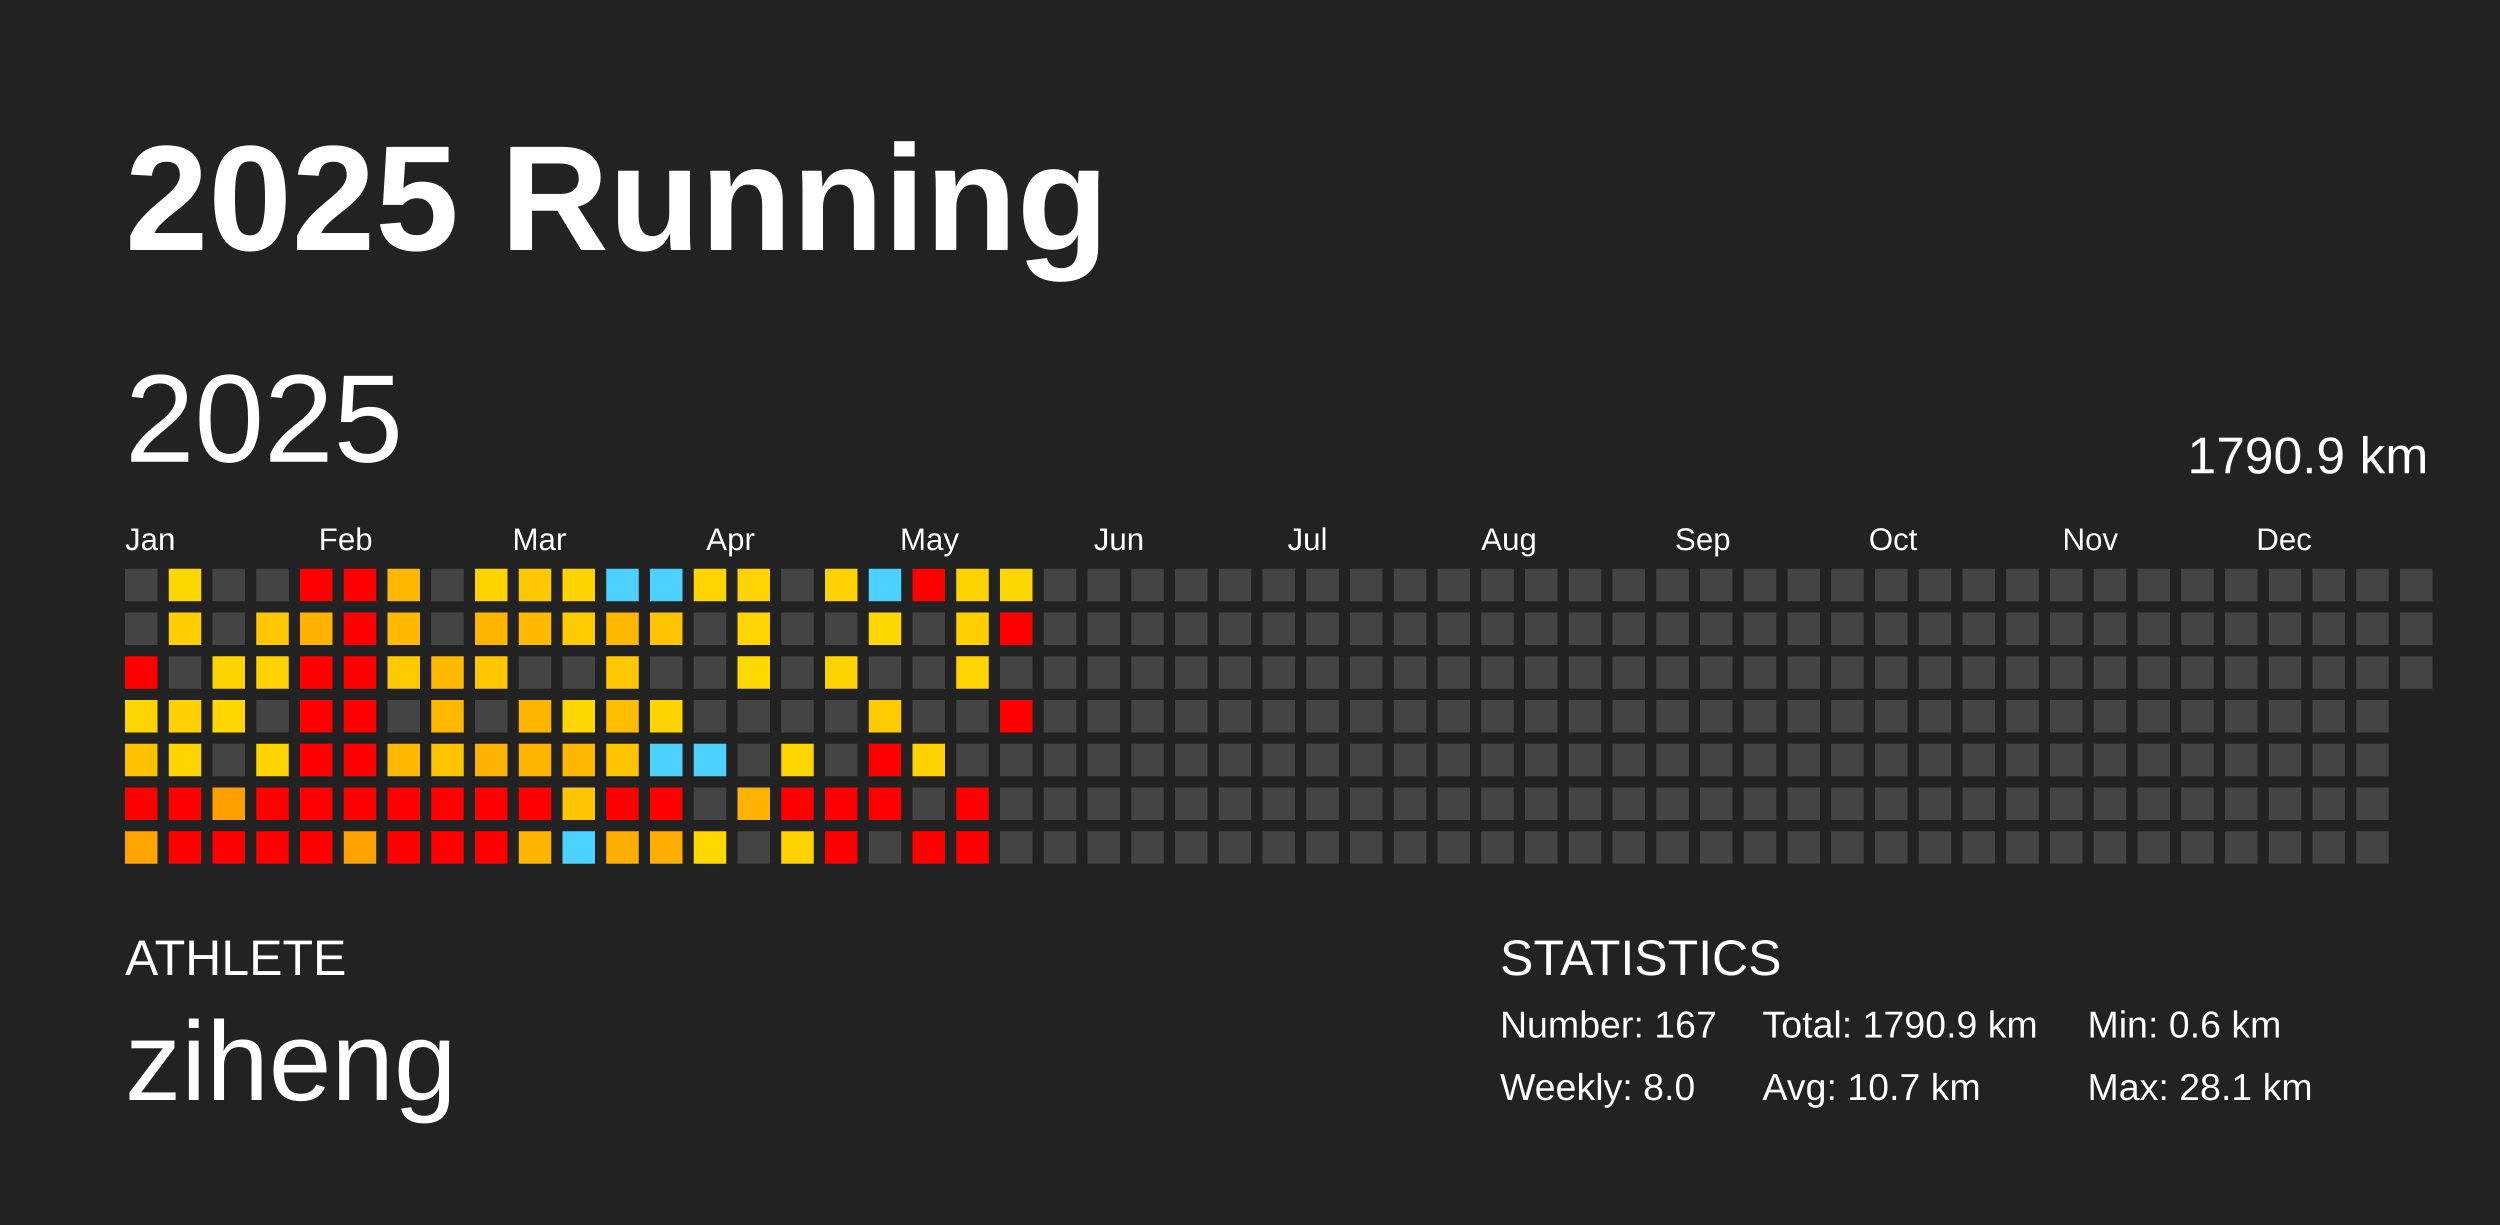
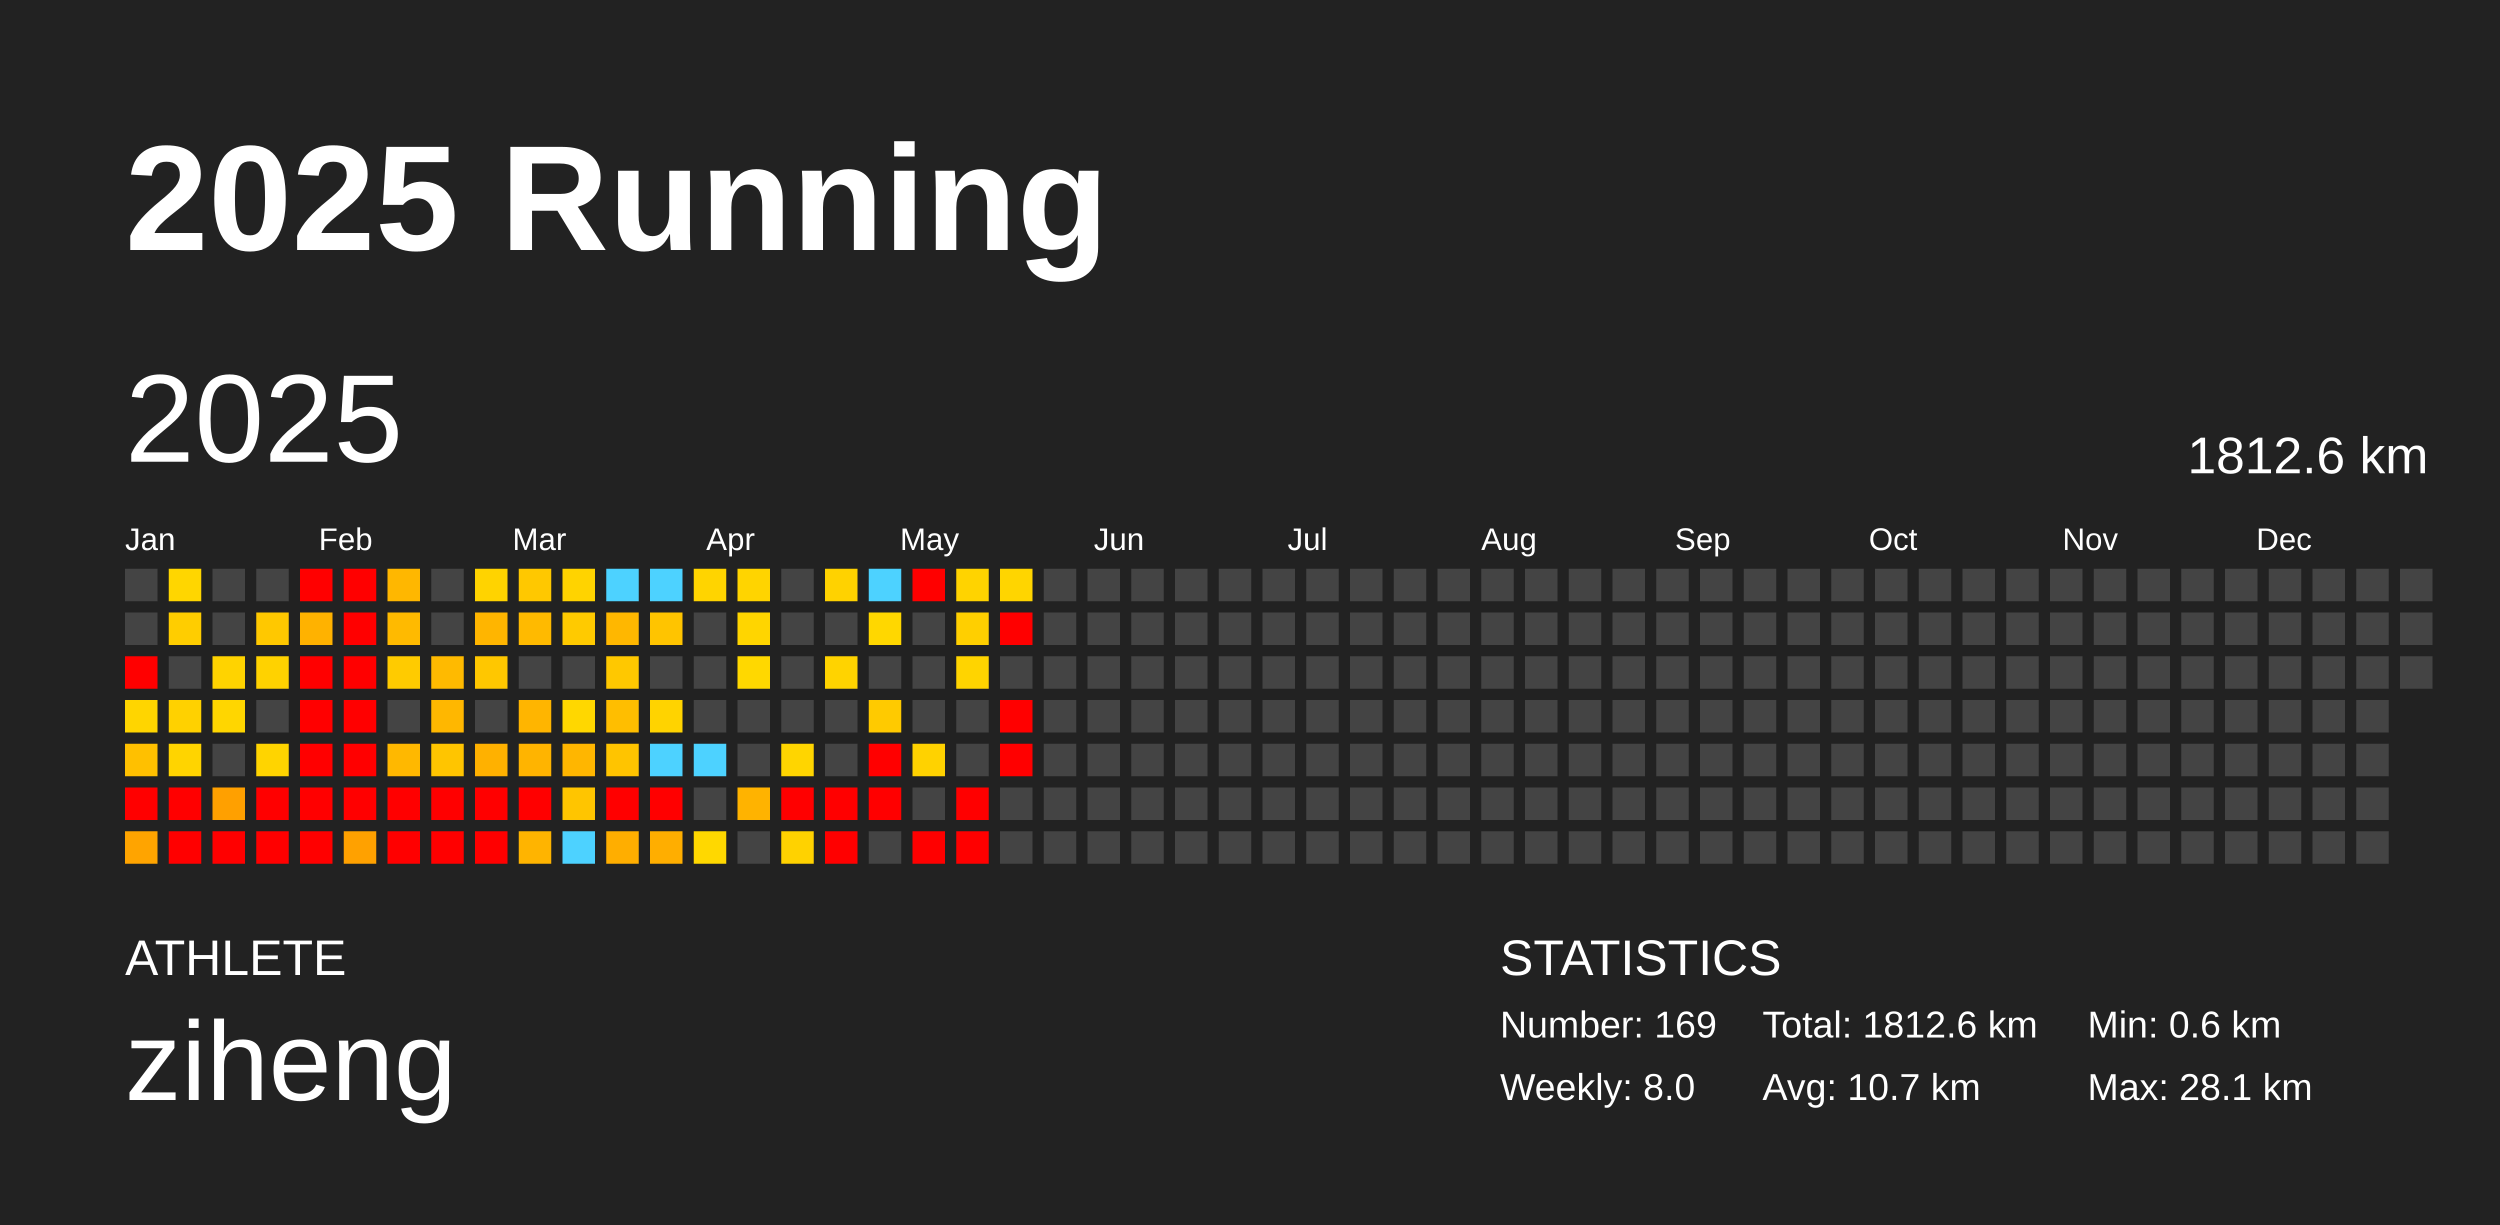
<svg xmlns="http://www.w3.org/2000/svg" baseProfile="full" height="98mm" version="1.1" viewBox="0,0,200,98" width="200mm">
  <defs />
  <rect fill="#222222" height="98" width="200" x="0" y="0" />
  <text fill="#FFFFFF" style="font-size:12px; font-family:Arial; font-weight:bold;" x="10" y="20">2025 Running</text>
  <text fill="#FFFFFF" style="font-size:4px; font-family:Arial" x="10" y="78">ATHLETE</text>
  <text fill="#FFFFFF" style="font-size:9px; font-family:Arial" x="10" y="88">ziheng</text>
  <text fill="#FFFFFF" style="font-size:4px; font-family:Arial" x="120" y="78">STATISTICS</text>
-   <text fill="#FFFFFF" style="font-size:3px; font-family:Arial" x="120" y="83">Number: 167</text>
+   <text fill="#FFFFFF" style="font-size:3px; font-family:Arial" x="120" y="83">Number: 169</text>
  <text fill="#FFFFFF" style="font-size:3px; font-family:Arial" x="120" y="88">Weekly: 8.0</text>
-   <text fill="#FFFFFF" style="font-size:3px; font-family:Arial" x="141" y="83">Total: 1790.9 km</text>
+   <text fill="#FFFFFF" style="font-size:3px; font-family:Arial" x="141" y="83">Total: 1812.6 km</text>
  <text fill="#FFFFFF" style="font-size:3px; font-family:Arial" x="141" y="88">Avg: 10.7 km</text>
  <text fill="#FFFFFF" style="font-size:3px; font-family:Arial" x="167" y="83">Min: 0.6 km</text>
  <text fill="#FFFFFF" style="font-size:3px; font-family:Arial" x="167" y="88">Max: 28.1 km</text>
  <text dominant-baseline="hanging" fill="#FFFFFF" style="font-size:10.0px; font-family:Arial;" x="10" y="30">2025</text>
-   <text dominant-baseline="hanging" fill="#FFFFFF" style="font-size:4.125px; font-family:Arial;" x="175" y="35">1790.9 km</text>
+   <text dominant-baseline="hanging" fill="#FFFFFF" style="font-size:4.125px; font-family:Arial;" x="175" y="35">1812.6 km</text>
  <text fill="#FFFFFF" style="font-size:2.5px; font-family:Arial" x="10.0" y="44">Jan</text>
  <text fill="#FFFFFF" style="font-size:2.5px; font-family:Arial" x="25.5" y="44">Feb</text>
  <text fill="#FFFFFF" style="font-size:2.5px; font-family:Arial" x="41.0" y="44">Mar</text>
  <text fill="#FFFFFF" style="font-size:2.5px; font-family:Arial" x="56.5" y="44">Apr</text>
  <text fill="#FFFFFF" style="font-size:2.5px; font-family:Arial" x="72.0" y="44">May</text>
  <text fill="#FFFFFF" style="font-size:2.5px; font-family:Arial" x="87.5" y="44">Jun</text>
  <text fill="#FFFFFF" style="font-size:2.5px; font-family:Arial" x="103.0" y="44">Jul</text>
  <text fill="#FFFFFF" style="font-size:2.5px; font-family:Arial" x="118.5" y="44">Aug</text>
  <text fill="#FFFFFF" style="font-size:2.5px; font-family:Arial" x="134.0" y="44">Sep</text>
  <text fill="#FFFFFF" style="font-size:2.5px; font-family:Arial" x="149.5" y="44">Oct</text>
  <text fill="#FFFFFF" style="font-size:2.5px; font-family:Arial" x="165.0" y="44">Nov</text>
  <text fill="#FFFFFF" style="font-size:2.5px; font-family:Arial" x="180.5" y="44">Dec</text>
  <rect fill="#444444" height="2.6" width="2.6" x="10.0" y="45.5" />
  <rect fill="#444444" height="2.6" width="2.6" x="10.0" y="49.0" />
  <rect fill="red" height="2.6" width="2.6" x="10.0" y="52.5" />
  <rect fill="#ffd500" height="2.6" width="2.6" x="10.0" y="56.0" />
  <rect fill="#ffc000" height="2.6" width="2.6" x="10.0" y="59.5" />
  <rect fill="red" height="2.6" width="2.6" x="10.0" y="63.0" />
  <rect fill="#ffa400" height="2.6" width="2.6" x="10.0" y="66.5" />
  <rect fill="#ffd600" height="2.6" width="2.6" x="13.5" y="45.5" />
  <rect fill="#ffcd00" height="2.6" width="2.6" x="13.5" y="49.0" />
  <rect fill="#444444" height="2.6" width="2.6" x="13.5" y="52.5" />
  <rect fill="#ffd100" height="2.6" width="2.6" x="13.5" y="56.0" />
  <rect fill="#ffd400" height="2.6" width="2.6" x="13.5" y="59.5" />
  <rect fill="red" height="2.6" width="2.6" x="13.5" y="63.0" />
  <rect fill="red" height="2.6" width="2.6" x="13.5" y="66.5" />
  <rect fill="#444444" height="2.6" width="2.6" x="17.0" y="45.5" />
  <rect fill="#444444" height="2.6" width="2.6" x="17.0" y="49.0" />
  <rect fill="#ffd300" height="2.6" width="2.6" x="17.0" y="52.5" />
  <rect fill="#ffd600" height="2.6" width="2.6" x="17.0" y="56.0" />
  <rect fill="#444444" height="2.6" width="2.6" x="17.0" y="59.5" />
  <rect fill="#ffa000" height="2.6" width="2.6" x="17.0" y="63.0" />
  <rect fill="red" height="2.6" width="2.6" x="17.0" y="66.5" />
  <rect fill="#444444" height="2.6" width="2.6" x="20.5" y="45.5" />
  <rect fill="#ffc800" height="2.6" width="2.6" x="20.5" y="49.0" />
  <rect fill="#ffd200" height="2.6" width="2.6" x="20.5" y="52.5" />
  <rect fill="#444444" height="2.6" width="2.6" x="20.5" y="56.0" />
  <rect fill="#ffd400" height="2.6" width="2.6" x="20.5" y="59.5" />
  <rect fill="red" height="2.6" width="2.6" x="20.5" y="63.0" />
  <rect fill="red" height="2.6" width="2.6" x="20.5" y="66.5" />
  <rect fill="red" height="2.6" width="2.6" x="24.0" y="45.5" />
  <rect fill="#ffb200" height="2.6" width="2.6" x="24.0" y="49.0" />
  <rect fill="red" height="2.6" width="2.6" x="24.0" y="52.5" />
  <rect fill="red" height="2.6" width="2.6" x="24.0" y="56.0" />
  <rect fill="red" height="2.6" width="2.6" x="24.0" y="59.5" />
  <rect fill="red" height="2.6" width="2.6" x="24.0" y="63.0" />
  <rect fill="red" height="2.6" width="2.6" x="24.0" y="66.5" />
  <rect fill="red" height="2.6" width="2.6" x="27.5" y="45.5" />
  <rect fill="red" height="2.6" width="2.6" x="27.5" y="49.0" />
  <rect fill="red" height="2.6" width="2.6" x="27.5" y="52.5" />
  <rect fill="red" height="2.6" width="2.6" x="27.5" y="56.0" />
  <rect fill="red" height="2.6" width="2.6" x="27.5" y="59.5" />
  <rect fill="red" height="2.6" width="2.6" x="27.5" y="63.0" />
  <rect fill="#ffa100" height="2.6" width="2.6" x="27.5" y="66.5" />
  <rect fill="#ffb700" height="2.6" width="2.6" x="31.0" y="45.5" />
  <rect fill="#ffba00" height="2.6" width="2.6" x="31.0" y="49.0" />
  <rect fill="#ffcb00" height="2.6" width="2.6" x="31.0" y="52.5" />
  <rect fill="#444444" height="2.6" width="2.6" x="31.0" y="56.0" />
  <rect fill="#ffb800" height="2.6" width="2.6" x="31.0" y="59.5" />
  <rect fill="red" height="2.6" width="2.6" x="31.0" y="63.0" />
  <rect fill="red" height="2.6" width="2.6" x="31.0" y="66.5" />
  <rect fill="#444444" height="2.6" width="2.6" x="34.5" y="45.5" />
  <rect fill="#444444" height="2.6" width="2.6" x="34.5" y="49.0" />
  <rect fill="#ffba00" height="2.6" width="2.6" x="34.5" y="52.5" />
  <rect fill="#ffb700" height="2.6" width="2.6" x="34.5" y="56.0" />
  <rect fill="#ffc500" height="2.6" width="2.6" x="34.5" y="59.5" />
  <rect fill="red" height="2.6" width="2.6" x="34.5" y="63.0" />
  <rect fill="red" height="2.6" width="2.6" x="34.5" y="66.5" />
  <rect fill="#ffd300" height="2.6" width="2.6" x="38.0" y="45.5" />
  <rect fill="#ffb500" height="2.6" width="2.6" x="38.0" y="49.0" />
  <rect fill="#ffc700" height="2.6" width="2.6" x="38.0" y="52.5" />
  <rect fill="#444444" height="2.6" width="2.6" x="38.0" y="56.0" />
  <rect fill="#ffb100" height="2.6" width="2.6" x="38.0" y="59.5" />
  <rect fill="red" height="2.6" width="2.6" x="38.0" y="63.0" />
  <rect fill="red" height="2.6" width="2.6" x="38.0" y="66.5" />
  <rect fill="#ffc800" height="2.6" width="2.6" x="41.5" y="45.5" />
  <rect fill="#ffba00" height="2.6" width="2.6" x="41.5" y="49.0" />
  <rect fill="#444444" height="2.6" width="2.6" x="41.5" y="52.5" />
  <rect fill="#ffb500" height="2.6" width="2.6" x="41.5" y="56.0" />
  <rect fill="#ffb400" height="2.6" width="2.6" x="41.5" y="59.5" />
  <rect fill="red" height="2.6" width="2.6" x="41.5" y="63.0" />
  <rect fill="#ffb400" height="2.6" width="2.6" x="41.5" y="66.5" />
  <rect fill="#ffd300" height="2.6" width="2.6" x="45.0" y="45.5" />
  <rect fill="#ffca00" height="2.6" width="2.6" x="45.0" y="49.0" />
  <rect fill="#444444" height="2.6" width="2.6" x="45.0" y="52.5" />
  <rect fill="#ffd700" height="2.6" width="2.6" x="45.0" y="56.0" />
  <rect fill="#ffb600" height="2.6" width="2.6" x="45.0" y="59.5" />
  <rect fill="#ffc500" height="2.6" width="2.6" x="45.0" y="63.0" />
  <rect fill="#4dd2ff" height="2.6" width="2.6" x="45.0" y="66.5" />
  <rect fill="#4dd2ff" height="2.6" width="2.6" x="48.5" y="45.5" />
  <rect fill="#ffb700" height="2.6" width="2.6" x="48.5" y="49.0" />
  <rect fill="#ffc800" height="2.6" width="2.6" x="48.5" y="52.5" />
  <rect fill="#ffbe00" height="2.6" width="2.6" x="48.5" y="56.0" />
  <rect fill="#ffc400" height="2.6" width="2.6" x="48.5" y="59.5" />
  <rect fill="red" height="2.6" width="2.6" x="48.5" y="63.0" />
  <rect fill="#ffae00" height="2.6" width="2.6" x="48.5" y="66.5" />
  <rect fill="#4dd2ff" height="2.6" width="2.6" x="52.0" y="45.5" />
  <rect fill="#ffc400" height="2.6" width="2.6" x="52.0" y="49.0" />
  <rect fill="#444444" height="2.6" width="2.6" x="52.0" y="52.5" />
  <rect fill="#ffd300" height="2.6" width="2.6" x="52.0" y="56.0" />
  <rect fill="#4dd2ff" height="2.6" width="2.6" x="52.0" y="59.5" />
  <rect fill="red" height="2.6" width="2.6" x="52.0" y="63.0" />
  <rect fill="#ffae00" height="2.6" width="2.6" x="52.0" y="66.5" />
  <rect fill="#ffd400" height="2.6" width="2.6" x="55.5" y="45.5" />
  <rect fill="#444444" height="2.6" width="2.6" x="55.5" y="49.0" />
  <rect fill="#444444" height="2.6" width="2.6" x="55.5" y="52.5" />
  <rect fill="#444444" height="2.6" width="2.6" x="55.5" y="56.0" />
  <rect fill="#4dd2ff" height="2.6" width="2.6" x="55.5" y="59.5" />
  <rect fill="#444444" height="2.6" width="2.6" x="55.5" y="63.0" />
  <rect fill="#ffd800" height="2.6" width="2.6" x="55.5" y="66.5" />
  <rect fill="#ffd400" height="2.6" width="2.6" x="59.0" y="45.5" />
  <rect fill="#ffd500" height="2.6" width="2.6" x="59.0" y="49.0" />
  <rect fill="#ffd800" height="2.6" width="2.6" x="59.0" y="52.5" />
  <rect fill="#444444" height="2.6" width="2.6" x="59.0" y="56.0" />
  <rect fill="#444444" height="2.6" width="2.6" x="59.0" y="59.5" />
  <rect fill="#ffb300" height="2.6" width="2.6" x="59.0" y="63.0" />
  <rect fill="#444444" height="2.6" width="2.6" x="59.0" y="66.5" />
  <rect fill="#444444" height="2.6" width="2.6" x="62.5" y="45.5" />
  <rect fill="#444444" height="2.6" width="2.6" x="62.5" y="49.0" />
  <rect fill="#444444" height="2.6" width="2.6" x="62.5" y="52.5" />
  <rect fill="#444444" height="2.6" width="2.6" x="62.5" y="56.0" />
  <rect fill="#ffd500" height="2.6" width="2.6" x="62.5" y="59.5" />
  <rect fill="red" height="2.6" width="2.6" x="62.5" y="63.0" />
  <rect fill="#ffd200" height="2.6" width="2.6" x="62.5" y="66.5" />
  <rect fill="#ffd200" height="2.6" width="2.6" x="66.0" y="45.5" />
  <rect fill="#444444" height="2.6" width="2.6" x="66.0" y="49.0" />
  <rect fill="#ffd300" height="2.6" width="2.6" x="66.0" y="52.5" />
  <rect fill="#444444" height="2.6" width="2.6" x="66.0" y="56.0" />
  <rect fill="#444444" height="2.6" width="2.6" x="66.0" y="59.5" />
  <rect fill="red" height="2.6" width="2.6" x="66.0" y="63.0" />
  <rect fill="red" height="2.6" width="2.6" x="66.0" y="66.5" />
  <rect fill="#4dd2ff" height="2.6" width="2.6" x="69.5" y="45.5" />
  <rect fill="#ffd700" height="2.6" width="2.6" x="69.5" y="49.0" />
  <rect fill="#444444" height="2.6" width="2.6" x="69.5" y="52.5" />
  <rect fill="#ffca00" height="2.6" width="2.6" x="69.5" y="56.0" />
  <rect fill="red" height="2.6" width="2.6" x="69.5" y="59.5" />
  <rect fill="red" height="2.6" width="2.6" x="69.5" y="63.0" />
  <rect fill="#444444" height="2.6" width="2.6" x="69.5" y="66.5" />
  <rect fill="red" height="2.6" width="2.6" x="73.0" y="45.5" />
  <rect fill="#444444" height="2.6" width="2.6" x="73.0" y="49.0" />
  <rect fill="#444444" height="2.6" width="2.6" x="73.0" y="52.5" />
  <rect fill="#444444" height="2.6" width="2.6" x="73.0" y="56.0" />
  <rect fill="#ffd200" height="2.6" width="2.6" x="73.0" y="59.5" />
  <rect fill="#444444" height="2.6" width="2.6" x="73.0" y="63.0" />
  <rect fill="red" height="2.6" width="2.6" x="73.0" y="66.5" />
  <rect fill="#ffd300" height="2.6" width="2.6" x="76.5" y="45.5" />
  <rect fill="#ffcf00" height="2.6" width="2.6" x="76.5" y="49.0" />
  <rect fill="#ffd400" height="2.6" width="2.6" x="76.5" y="52.5" />
  <rect fill="#444444" height="2.6" width="2.6" x="76.5" y="56.0" />
  <rect fill="#444444" height="2.6" width="2.6" x="76.5" y="59.5" />
  <rect fill="red" height="2.6" width="2.6" x="76.5" y="63.0" />
  <rect fill="red" height="2.6" width="2.6" x="76.5" y="66.5" />
  <rect fill="#ffd500" height="2.6" width="2.6" x="80.0" y="45.5" />
  <rect fill="red" height="2.6" width="2.6" x="80.0" y="49.0" />
  <rect fill="#444444" height="2.6" width="2.6" x="80.0" y="52.5" />
  <rect fill="red" height="2.6" width="2.6" x="80.0" y="56.0" />
-   <rect fill="#444444" height="2.6" width="2.6" x="80.0" y="59.5" />
+   <rect fill="red" height="2.6" width="2.6" x="80.0" y="59.5" />
  <rect fill="#444444" height="2.6" width="2.6" x="80.0" y="63.0" />
  <rect fill="#444444" height="2.6" width="2.6" x="80.0" y="66.5" />
  <rect fill="#444444" height="2.6" width="2.6" x="83.5" y="45.5" />
  <rect fill="#444444" height="2.6" width="2.6" x="83.5" y="49.0" />
  <rect fill="#444444" height="2.6" width="2.6" x="83.5" y="52.5" />
  <rect fill="#444444" height="2.6" width="2.6" x="83.5" y="56.0" />
  <rect fill="#444444" height="2.6" width="2.6" x="83.5" y="59.5" />
  <rect fill="#444444" height="2.6" width="2.6" x="83.5" y="63.0" />
  <rect fill="#444444" height="2.6" width="2.6" x="83.5" y="66.5" />
  <rect fill="#444444" height="2.6" width="2.6" x="87.0" y="45.5" />
  <rect fill="#444444" height="2.6" width="2.6" x="87.0" y="49.0" />
  <rect fill="#444444" height="2.6" width="2.6" x="87.0" y="52.5" />
  <rect fill="#444444" height="2.6" width="2.6" x="87.0" y="56.0" />
  <rect fill="#444444" height="2.6" width="2.6" x="87.0" y="59.5" />
  <rect fill="#444444" height="2.6" width="2.6" x="87.0" y="63.0" />
  <rect fill="#444444" height="2.6" width="2.6" x="87.0" y="66.5" />
  <rect fill="#444444" height="2.6" width="2.6" x="90.5" y="45.5" />
  <rect fill="#444444" height="2.6" width="2.6" x="90.5" y="49.0" />
  <rect fill="#444444" height="2.6" width="2.6" x="90.5" y="52.5" />
  <rect fill="#444444" height="2.6" width="2.6" x="90.5" y="56.0" />
  <rect fill="#444444" height="2.6" width="2.6" x="90.5" y="59.5" />
  <rect fill="#444444" height="2.6" width="2.6" x="90.5" y="63.0" />
  <rect fill="#444444" height="2.6" width="2.6" x="90.5" y="66.5" />
  <rect fill="#444444" height="2.6" width="2.6" x="94.0" y="45.5" />
  <rect fill="#444444" height="2.6" width="2.6" x="94.0" y="49.0" />
  <rect fill="#444444" height="2.6" width="2.6" x="94.0" y="52.5" />
  <rect fill="#444444" height="2.6" width="2.6" x="94.0" y="56.0" />
  <rect fill="#444444" height="2.6" width="2.6" x="94.0" y="59.5" />
  <rect fill="#444444" height="2.6" width="2.6" x="94.0" y="63.0" />
  <rect fill="#444444" height="2.6" width="2.6" x="94.0" y="66.5" />
  <rect fill="#444444" height="2.6" width="2.6" x="97.5" y="45.5" />
  <rect fill="#444444" height="2.6" width="2.6" x="97.5" y="49.0" />
  <rect fill="#444444" height="2.6" width="2.6" x="97.5" y="52.5" />
  <rect fill="#444444" height="2.6" width="2.6" x="97.5" y="56.0" />
  <rect fill="#444444" height="2.6" width="2.6" x="97.5" y="59.5" />
  <rect fill="#444444" height="2.6" width="2.6" x="97.5" y="63.0" />
  <rect fill="#444444" height="2.6" width="2.6" x="97.5" y="66.5" />
  <rect fill="#444444" height="2.6" width="2.6" x="101.0" y="45.5" />
  <rect fill="#444444" height="2.6" width="2.6" x="101.0" y="49.0" />
  <rect fill="#444444" height="2.6" width="2.6" x="101.0" y="52.5" />
  <rect fill="#444444" height="2.6" width="2.6" x="101.0" y="56.0" />
  <rect fill="#444444" height="2.6" width="2.6" x="101.0" y="59.5" />
  <rect fill="#444444" height="2.6" width="2.6" x="101.0" y="63.0" />
  <rect fill="#444444" height="2.6" width="2.6" x="101.0" y="66.5" />
  <rect fill="#444444" height="2.6" width="2.6" x="104.5" y="45.5" />
  <rect fill="#444444" height="2.6" width="2.6" x="104.5" y="49.0" />
  <rect fill="#444444" height="2.6" width="2.6" x="104.5" y="52.5" />
  <rect fill="#444444" height="2.6" width="2.6" x="104.5" y="56.0" />
  <rect fill="#444444" height="2.6" width="2.6" x="104.5" y="59.5" />
  <rect fill="#444444" height="2.6" width="2.6" x="104.5" y="63.0" />
  <rect fill="#444444" height="2.6" width="2.6" x="104.5" y="66.5" />
  <rect fill="#444444" height="2.6" width="2.6" x="108.0" y="45.5" />
  <rect fill="#444444" height="2.6" width="2.6" x="108.0" y="49.0" />
  <rect fill="#444444" height="2.6" width="2.6" x="108.0" y="52.5" />
  <rect fill="#444444" height="2.6" width="2.6" x="108.0" y="56.0" />
  <rect fill="#444444" height="2.6" width="2.6" x="108.0" y="59.5" />
  <rect fill="#444444" height="2.6" width="2.6" x="108.0" y="63.0" />
  <rect fill="#444444" height="2.6" width="2.6" x="108.0" y="66.5" />
  <rect fill="#444444" height="2.6" width="2.6" x="111.5" y="45.5" />
  <rect fill="#444444" height="2.6" width="2.6" x="111.5" y="49.0" />
  <rect fill="#444444" height="2.6" width="2.6" x="111.5" y="52.5" />
  <rect fill="#444444" height="2.6" width="2.6" x="111.5" y="56.0" />
  <rect fill="#444444" height="2.6" width="2.6" x="111.5" y="59.5" />
  <rect fill="#444444" height="2.6" width="2.6" x="111.5" y="63.0" />
  <rect fill="#444444" height="2.6" width="2.6" x="111.5" y="66.5" />
  <rect fill="#444444" height="2.6" width="2.6" x="115.0" y="45.5" />
  <rect fill="#444444" height="2.6" width="2.6" x="115.0" y="49.0" />
  <rect fill="#444444" height="2.6" width="2.6" x="115.0" y="52.5" />
  <rect fill="#444444" height="2.6" width="2.6" x="115.0" y="56.0" />
  <rect fill="#444444" height="2.6" width="2.6" x="115.0" y="59.5" />
  <rect fill="#444444" height="2.6" width="2.6" x="115.0" y="63.0" />
  <rect fill="#444444" height="2.6" width="2.6" x="115.0" y="66.5" />
  <rect fill="#444444" height="2.6" width="2.6" x="118.5" y="45.5" />
  <rect fill="#444444" height="2.6" width="2.6" x="118.5" y="49.0" />
  <rect fill="#444444" height="2.6" width="2.6" x="118.5" y="52.5" />
  <rect fill="#444444" height="2.6" width="2.6" x="118.5" y="56.0" />
  <rect fill="#444444" height="2.6" width="2.6" x="118.5" y="59.5" />
  <rect fill="#444444" height="2.6" width="2.6" x="118.5" y="63.0" />
  <rect fill="#444444" height="2.6" width="2.6" x="118.5" y="66.5" />
  <rect fill="#444444" height="2.6" width="2.6" x="122.0" y="45.5" />
  <rect fill="#444444" height="2.6" width="2.6" x="122.0" y="49.0" />
  <rect fill="#444444" height="2.6" width="2.6" x="122.0" y="52.5" />
  <rect fill="#444444" height="2.6" width="2.6" x="122.0" y="56.0" />
  <rect fill="#444444" height="2.6" width="2.6" x="122.0" y="59.5" />
  <rect fill="#444444" height="2.6" width="2.6" x="122.0" y="63.0" />
  <rect fill="#444444" height="2.6" width="2.6" x="122.0" y="66.5" />
  <rect fill="#444444" height="2.6" width="2.6" x="125.5" y="45.5" />
  <rect fill="#444444" height="2.6" width="2.6" x="125.5" y="49.0" />
  <rect fill="#444444" height="2.6" width="2.6" x="125.5" y="52.5" />
  <rect fill="#444444" height="2.6" width="2.6" x="125.5" y="56.0" />
  <rect fill="#444444" height="2.6" width="2.6" x="125.5" y="59.5" />
  <rect fill="#444444" height="2.6" width="2.6" x="125.5" y="63.0" />
  <rect fill="#444444" height="2.6" width="2.6" x="125.5" y="66.5" />
  <rect fill="#444444" height="2.6" width="2.6" x="129.0" y="45.5" />
  <rect fill="#444444" height="2.6" width="2.6" x="129.0" y="49.0" />
  <rect fill="#444444" height="2.6" width="2.6" x="129.0" y="52.5" />
  <rect fill="#444444" height="2.6" width="2.6" x="129.0" y="56.0" />
  <rect fill="#444444" height="2.6" width="2.6" x="129.0" y="59.5" />
  <rect fill="#444444" height="2.6" width="2.6" x="129.0" y="63.0" />
  <rect fill="#444444" height="2.6" width="2.6" x="129.0" y="66.5" />
  <rect fill="#444444" height="2.6" width="2.6" x="132.5" y="45.5" />
  <rect fill="#444444" height="2.6" width="2.6" x="132.5" y="49.0" />
  <rect fill="#444444" height="2.6" width="2.6" x="132.5" y="52.5" />
  <rect fill="#444444" height="2.6" width="2.6" x="132.5" y="56.0" />
  <rect fill="#444444" height="2.6" width="2.6" x="132.5" y="59.5" />
  <rect fill="#444444" height="2.6" width="2.6" x="132.5" y="63.0" />
  <rect fill="#444444" height="2.6" width="2.6" x="132.5" y="66.5" />
  <rect fill="#444444" height="2.6" width="2.6" x="136.0" y="45.5" />
  <rect fill="#444444" height="2.6" width="2.6" x="136.0" y="49.0" />
  <rect fill="#444444" height="2.6" width="2.6" x="136.0" y="52.5" />
  <rect fill="#444444" height="2.6" width="2.6" x="136.0" y="56.0" />
  <rect fill="#444444" height="2.6" width="2.6" x="136.0" y="59.5" />
  <rect fill="#444444" height="2.6" width="2.6" x="136.0" y="63.0" />
  <rect fill="#444444" height="2.6" width="2.6" x="136.0" y="66.5" />
  <rect fill="#444444" height="2.6" width="2.6" x="139.5" y="45.5" />
  <rect fill="#444444" height="2.6" width="2.6" x="139.5" y="49.0" />
  <rect fill="#444444" height="2.6" width="2.6" x="139.5" y="52.5" />
  <rect fill="#444444" height="2.6" width="2.6" x="139.5" y="56.0" />
  <rect fill="#444444" height="2.6" width="2.6" x="139.5" y="59.5" />
  <rect fill="#444444" height="2.6" width="2.6" x="139.5" y="63.0" />
  <rect fill="#444444" height="2.6" width="2.6" x="139.5" y="66.5" />
  <rect fill="#444444" height="2.6" width="2.6" x="143.0" y="45.5" />
  <rect fill="#444444" height="2.6" width="2.6" x="143.0" y="49.0" />
  <rect fill="#444444" height="2.6" width="2.6" x="143.0" y="52.5" />
  <rect fill="#444444" height="2.6" width="2.6" x="143.0" y="56.0" />
  <rect fill="#444444" height="2.6" width="2.6" x="143.0" y="59.5" />
  <rect fill="#444444" height="2.6" width="2.6" x="143.0" y="63.0" />
  <rect fill="#444444" height="2.6" width="2.6" x="143.0" y="66.5" />
  <rect fill="#444444" height="2.6" width="2.6" x="146.5" y="45.5" />
  <rect fill="#444444" height="2.6" width="2.6" x="146.5" y="49.0" />
  <rect fill="#444444" height="2.6" width="2.6" x="146.5" y="52.5" />
  <rect fill="#444444" height="2.6" width="2.6" x="146.5" y="56.0" />
  <rect fill="#444444" height="2.6" width="2.6" x="146.5" y="59.5" />
  <rect fill="#444444" height="2.6" width="2.6" x="146.5" y="63.0" />
  <rect fill="#444444" height="2.6" width="2.6" x="146.5" y="66.5" />
  <rect fill="#444444" height="2.6" width="2.6" x="150.0" y="45.5" />
  <rect fill="#444444" height="2.6" width="2.6" x="150.0" y="49.0" />
  <rect fill="#444444" height="2.6" width="2.6" x="150.0" y="52.5" />
  <rect fill="#444444" height="2.6" width="2.6" x="150.0" y="56.0" />
  <rect fill="#444444" height="2.6" width="2.6" x="150.0" y="59.5" />
  <rect fill="#444444" height="2.6" width="2.6" x="150.0" y="63.0" />
  <rect fill="#444444" height="2.6" width="2.6" x="150.0" y="66.5" />
  <rect fill="#444444" height="2.6" width="2.6" x="153.5" y="45.5" />
  <rect fill="#444444" height="2.6" width="2.6" x="153.5" y="49.0" />
  <rect fill="#444444" height="2.6" width="2.6" x="153.5" y="52.5" />
  <rect fill="#444444" height="2.6" width="2.6" x="153.5" y="56.0" />
  <rect fill="#444444" height="2.6" width="2.6" x="153.5" y="59.5" />
  <rect fill="#444444" height="2.6" width="2.6" x="153.5" y="63.0" />
  <rect fill="#444444" height="2.6" width="2.6" x="153.5" y="66.5" />
  <rect fill="#444444" height="2.6" width="2.6" x="157.0" y="45.5" />
  <rect fill="#444444" height="2.6" width="2.6" x="157.0" y="49.0" />
  <rect fill="#444444" height="2.6" width="2.6" x="157.0" y="52.5" />
  <rect fill="#444444" height="2.6" width="2.6" x="157.0" y="56.0" />
  <rect fill="#444444" height="2.6" width="2.6" x="157.0" y="59.5" />
  <rect fill="#444444" height="2.6" width="2.6" x="157.0" y="63.0" />
  <rect fill="#444444" height="2.6" width="2.6" x="157.0" y="66.5" />
  <rect fill="#444444" height="2.6" width="2.6" x="160.5" y="45.5" />
  <rect fill="#444444" height="2.6" width="2.6" x="160.5" y="49.0" />
  <rect fill="#444444" height="2.6" width="2.6" x="160.5" y="52.5" />
  <rect fill="#444444" height="2.6" width="2.6" x="160.5" y="56.0" />
  <rect fill="#444444" height="2.6" width="2.6" x="160.5" y="59.5" />
  <rect fill="#444444" height="2.6" width="2.6" x="160.5" y="63.0" />
  <rect fill="#444444" height="2.6" width="2.6" x="160.5" y="66.5" />
  <rect fill="#444444" height="2.6" width="2.6" x="164.0" y="45.5" />
  <rect fill="#444444" height="2.6" width="2.6" x="164.0" y="49.0" />
  <rect fill="#444444" height="2.6" width="2.6" x="164.0" y="52.5" />
  <rect fill="#444444" height="2.6" width="2.6" x="164.0" y="56.0" />
  <rect fill="#444444" height="2.6" width="2.6" x="164.0" y="59.5" />
  <rect fill="#444444" height="2.6" width="2.6" x="164.0" y="63.0" />
  <rect fill="#444444" height="2.6" width="2.6" x="164.0" y="66.5" />
  <rect fill="#444444" height="2.6" width="2.6" x="167.5" y="45.5" />
  <rect fill="#444444" height="2.6" width="2.6" x="167.5" y="49.0" />
  <rect fill="#444444" height="2.6" width="2.6" x="167.5" y="52.5" />
  <rect fill="#444444" height="2.6" width="2.6" x="167.5" y="56.0" />
  <rect fill="#444444" height="2.6" width="2.6" x="167.5" y="59.5" />
  <rect fill="#444444" height="2.6" width="2.6" x="167.5" y="63.0" />
  <rect fill="#444444" height="2.6" width="2.6" x="167.5" y="66.5" />
  <rect fill="#444444" height="2.6" width="2.6" x="171.0" y="45.5" />
  <rect fill="#444444" height="2.6" width="2.6" x="171.0" y="49.0" />
  <rect fill="#444444" height="2.6" width="2.6" x="171.0" y="52.5" />
  <rect fill="#444444" height="2.6" width="2.6" x="171.0" y="56.0" />
  <rect fill="#444444" height="2.6" width="2.6" x="171.0" y="59.5" />
  <rect fill="#444444" height="2.6" width="2.6" x="171.0" y="63.0" />
  <rect fill="#444444" height="2.6" width="2.6" x="171.0" y="66.5" />
  <rect fill="#444444" height="2.6" width="2.6" x="174.5" y="45.5" />
  <rect fill="#444444" height="2.6" width="2.6" x="174.5" y="49.0" />
  <rect fill="#444444" height="2.6" width="2.6" x="174.5" y="52.5" />
  <rect fill="#444444" height="2.6" width="2.6" x="174.5" y="56.0" />
  <rect fill="#444444" height="2.6" width="2.6" x="174.5" y="59.5" />
  <rect fill="#444444" height="2.6" width="2.6" x="174.5" y="63.0" />
  <rect fill="#444444" height="2.6" width="2.6" x="174.5" y="66.5" />
  <rect fill="#444444" height="2.6" width="2.6" x="178.0" y="45.5" />
  <rect fill="#444444" height="2.6" width="2.6" x="178.0" y="49.0" />
  <rect fill="#444444" height="2.6" width="2.6" x="178.0" y="52.5" />
  <rect fill="#444444" height="2.6" width="2.6" x="178.0" y="56.0" />
  <rect fill="#444444" height="2.6" width="2.6" x="178.0" y="59.5" />
  <rect fill="#444444" height="2.6" width="2.6" x="178.0" y="63.0" />
  <rect fill="#444444" height="2.6" width="2.6" x="178.0" y="66.5" />
  <rect fill="#444444" height="2.6" width="2.6" x="181.5" y="45.5" />
  <rect fill="#444444" height="2.6" width="2.6" x="181.5" y="49.0" />
  <rect fill="#444444" height="2.6" width="2.6" x="181.5" y="52.5" />
  <rect fill="#444444" height="2.6" width="2.6" x="181.5" y="56.0" />
  <rect fill="#444444" height="2.6" width="2.6" x="181.5" y="59.5" />
  <rect fill="#444444" height="2.6" width="2.6" x="181.5" y="63.0" />
  <rect fill="#444444" height="2.6" width="2.6" x="181.5" y="66.5" />
  <rect fill="#444444" height="2.6" width="2.6" x="185.0" y="45.5" />
  <rect fill="#444444" height="2.6" width="2.6" x="185.0" y="49.0" />
  <rect fill="#444444" height="2.6" width="2.6" x="185.0" y="52.5" />
  <rect fill="#444444" height="2.6" width="2.6" x="185.0" y="56.0" />
  <rect fill="#444444" height="2.6" width="2.6" x="185.0" y="59.5" />
  <rect fill="#444444" height="2.6" width="2.6" x="185.0" y="63.0" />
  <rect fill="#444444" height="2.6" width="2.6" x="185.0" y="66.5" />
  <rect fill="#444444" height="2.6" width="2.6" x="188.5" y="45.5" />
  <rect fill="#444444" height="2.6" width="2.6" x="188.5" y="49.0" />
  <rect fill="#444444" height="2.6" width="2.6" x="188.5" y="52.5" />
  <rect fill="#444444" height="2.6" width="2.6" x="188.5" y="56.0" />
  <rect fill="#444444" height="2.6" width="2.6" x="188.5" y="59.5" />
  <rect fill="#444444" height="2.6" width="2.6" x="188.5" y="63.0" />
  <rect fill="#444444" height="2.6" width="2.6" x="188.5" y="66.5" />
  <rect fill="#444444" height="2.6" width="2.6" x="192.0" y="45.5" />
  <rect fill="#444444" height="2.6" width="2.6" x="192.0" y="49.0" />
  <rect fill="#444444" height="2.6" width="2.6" x="192.0" y="52.5" />
</svg>
